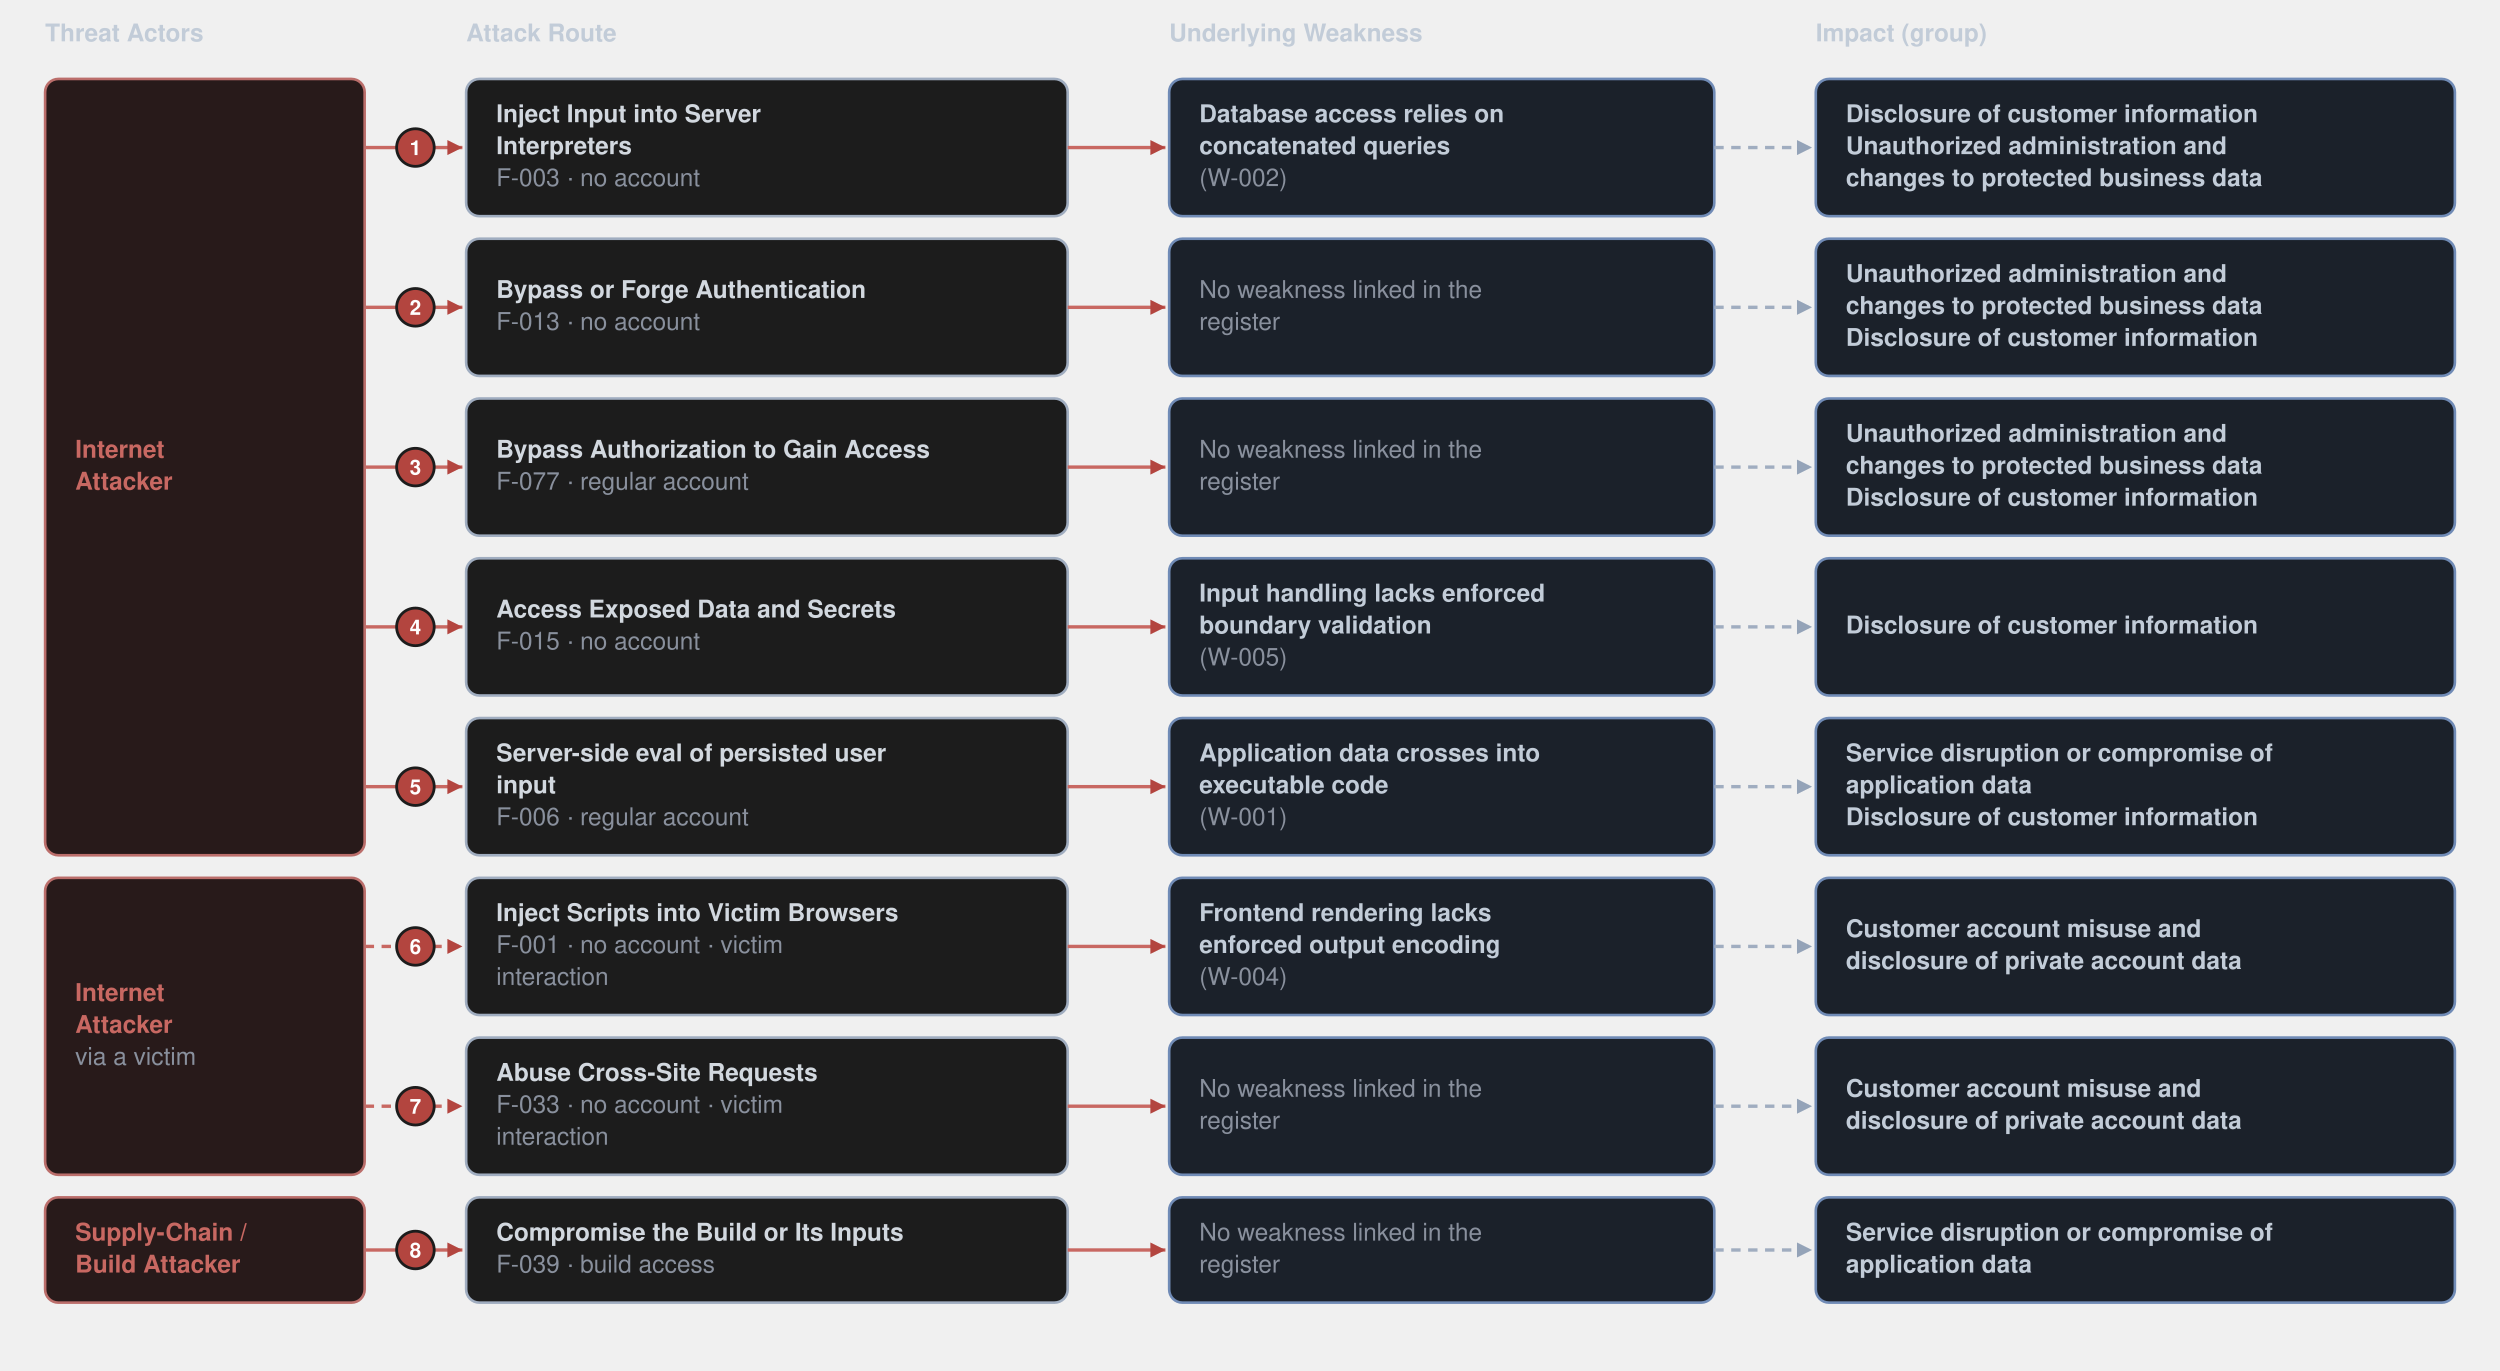
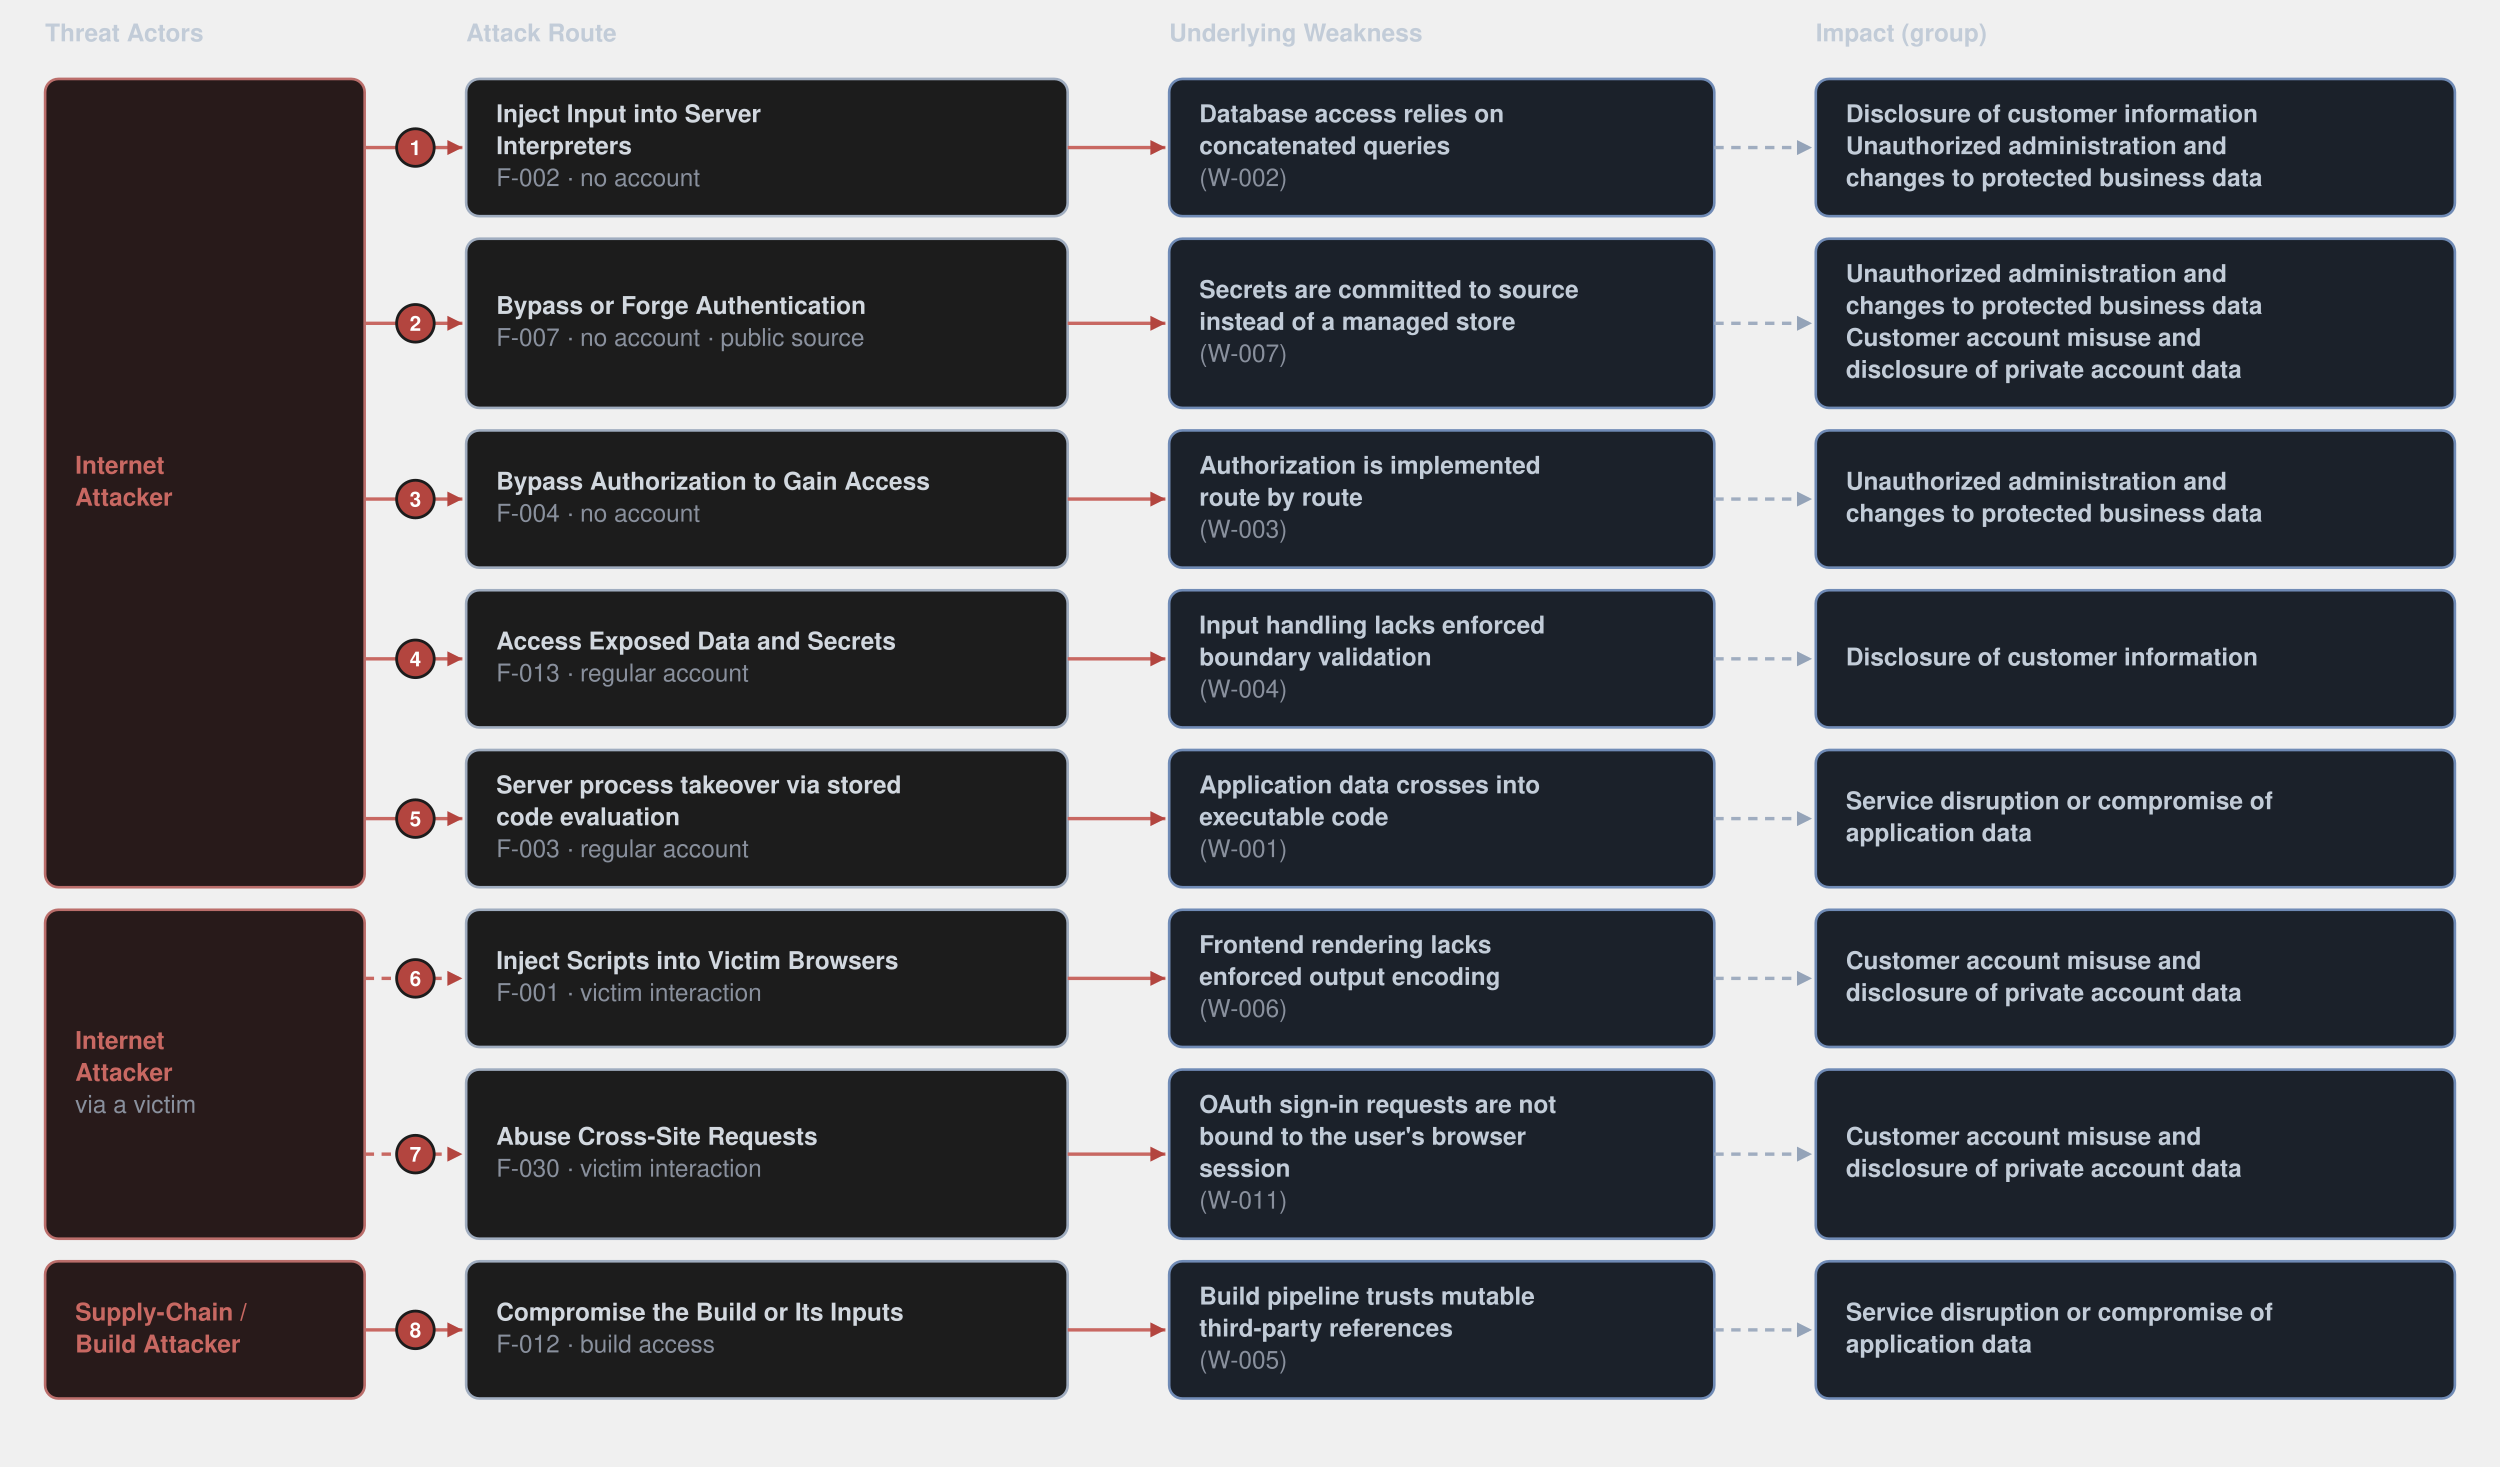
- <svg xmlns="http://www.w3.org/2000/svg" width="1330" height="729" viewBox="0 0 1330 729" font-family="Helvetica, Arial, sans-serif" data-figure2-version="2" data-glyphs="1 2 3 4 5 6 7 8" role="img" aria-labelledby="f2-title">
+ <svg xmlns="http://www.w3.org/2000/svg" width="1330" height="780" viewBox="0 0 1330 780" font-family="Helvetica, Arial, sans-serif" data-figure2-version="2" data-glyphs="1 2 3 4 5 6 7 8" role="img" aria-labelledby="f2-title">
  <defs>
    <marker id="f2-attack" viewBox="0 0 10 10" refX="10" refY="5" markerWidth="8" markerHeight="8" markerUnits="userSpaceOnUse" orient="auto">
      <path d="M0 0 L10 5 L0 10 z" fill="#b3453f" />
    </marker>
    <marker id="f2-consequence" viewBox="0 0 10 10" refX="10" refY="5" markerWidth="8" markerHeight="8" markerUnits="userSpaceOnUse" orient="auto">
      <path d="M0 0 L10 5 L0 10 z" fill="#94a3b8" />
    </marker>
  </defs>
  <text x="24" y="22" font-size="13" fill="#c2ccd8" font-weight="bold">Threat Actors</text>
  <text x="248" y="22" font-size="13" fill="#c2ccd8" font-weight="bold">Attack Route</text>
  <text x="622" y="22" font-size="13" fill="#c2ccd8" font-weight="bold">Underlying Weakness</text>
  <text x="966" y="22" font-size="13" fill="#c2ccd8" font-weight="bold">Impact (group)</text>
-   <g data-route-number="1" data-finding-id="F-003" data-weakness-ids="W-002">
+   <g data-route-number="1" data-finding-id="F-002" data-weakness-ids="W-002">
    <rect x="248" y="42" width="320" height="73" rx="7" fill="#1c1c1c" stroke="#a0adc0" stroke-width="1.4" data-column="1" />
    <text x="264" y="65.0" font-size="13" fill="#d2d8df" font-weight="bold">Inject Input into Server</text>
    <text x="264" y="82.0" font-size="13" fill="#d2d8df" font-weight="bold">Interpreters</text>
-     <text x="264" y="99.0" font-size="13" fill="#89909d" font-weight="normal">F-003 · no account</text>
+     <text x="264" y="99.0" font-size="13" fill="#89909d" font-weight="normal">F-002 · no account</text>
    <rect x="622" y="42" width="290" height="73" rx="7" fill="#1b212a" stroke="#708bb6" stroke-width="1.4" data-column="2" />
    <text x="638" y="65.0" font-size="13" fill="#c2ccd8" font-weight="bold">Database access relies on</text>
    <text x="638" y="82.0" font-size="13" fill="#c2ccd8" font-weight="bold">concatenated queries</text>
    <text x="638" y="99.0" font-size="13" fill="#89909d" font-weight="normal">(W-002)</text>
    <rect x="966" y="42" width="340" height="73" rx="7" fill="#1b212a" stroke="#708bb6" stroke-width="1.4" data-column="3" />
    <text x="982" y="65.0" font-size="13" fill="#c2ccd8" font-weight="bold">Disclosure of customer information</text>
    <text x="982" y="82.0" font-size="13" fill="#c2ccd8" font-weight="bold">Unauthorized administration and</text>
    <text x="982" y="99.0" font-size="13" fill="#c2ccd8" font-weight="bold">changes to protected business data</text>
    <path d="M194 78.5 H246" fill="none" stroke="#c86862" stroke-width="1.8" marker-end="url(#f2-attack)" />
    <path d="M568 78.5 H620" fill="none" stroke="#c86862" stroke-width="1.8" marker-end="url(#f2-attack)" />
    <path d="M912 78.5 H964" fill="none" stroke="#a0adc0" stroke-width="1.8" marker-end="url(#f2-consequence)" stroke-dasharray="5 4" />
    <circle cx="221.0" cy="78.5" r="10" fill="#b3453f" stroke="#1c1c1c" stroke-width="1.5" />
    <text x="221.0" y="82.5" font-size="11" fill="#ffffff" font-weight="bold" text-anchor="middle" data-badge-number="1">1</text>
  </g>
-   <g data-route-number="2" data-finding-id="F-013" data-weakness-ids="">
-     <rect x="248" y="127" width="320" height="73" rx="7" fill="#1c1c1c" stroke="#a0adc0" stroke-width="1.4" data-column="1" />
-     <text x="264" y="158.5" font-size="13" fill="#d2d8df" font-weight="bold">Bypass or Forge Authentication</text>
-     <text x="264" y="175.5" font-size="13" fill="#89909d" font-weight="normal">F-013 · no account</text>
-     <rect x="622" y="127" width="290" height="73" rx="7" fill="#1b212a" stroke="#708bb6" stroke-width="1.4" data-column="2" />
-     <text x="638" y="158.5" font-size="13" fill="#89909d" font-weight="normal">No weakness linked in the</text>
-     <text x="638" y="175.5" font-size="13" fill="#89909d" font-weight="normal">register</text>
-     <rect x="966" y="127" width="340" height="73" rx="7" fill="#1b212a" stroke="#708bb6" stroke-width="1.4" data-column="3" />
+   <g data-route-number="2" data-finding-id="F-007" data-weakness-ids="W-007">
+     <rect x="248" y="127" width="320" height="90" rx="7" fill="#1c1c1c" stroke="#a0adc0" stroke-width="1.4" data-column="1" />
+     <text x="264" y="167.0" font-size="13" fill="#d2d8df" font-weight="bold">Bypass or Forge Authentication</text>
+     <text x="264" y="184.0" font-size="13" fill="#89909d" font-weight="normal">F-007 · no account · public source</text>
+     <rect x="622" y="127" width="290" height="90" rx="7" fill="#1b212a" stroke="#708bb6" stroke-width="1.4" data-column="2" />
+     <text x="638" y="158.5" font-size="13" fill="#c2ccd8" font-weight="bold">Secrets are committed to source</text>
+     <text x="638" y="175.5" font-size="13" fill="#c2ccd8" font-weight="bold">instead of a managed store</text>
+     <text x="638" y="192.5" font-size="13" fill="#89909d" font-weight="normal">(W-007)</text>
+     <rect x="966" y="127" width="340" height="90" rx="7" fill="#1b212a" stroke="#708bb6" stroke-width="1.4" data-column="3" />
    <text x="982" y="150.0" font-size="13" fill="#c2ccd8" font-weight="bold">Unauthorized administration and</text>
    <text x="982" y="167.0" font-size="13" fill="#c2ccd8" font-weight="bold">changes to protected business data</text>
-     <text x="982" y="184.0" font-size="13" fill="#c2ccd8" font-weight="bold">Disclosure of customer information</text>
-     <path d="M194 163.5 H246" fill="none" stroke="#c86862" stroke-width="1.8" marker-end="url(#f2-attack)" />
-     <path d="M568 163.5 H620" fill="none" stroke="#c86862" stroke-width="1.8" marker-end="url(#f2-attack)" />
-     <path d="M912 163.5 H964" fill="none" stroke="#a0adc0" stroke-width="1.8" marker-end="url(#f2-consequence)" stroke-dasharray="5 4" />
-     <circle cx="221.0" cy="163.5" r="10" fill="#b3453f" stroke="#1c1c1c" stroke-width="1.5" />
-     <text x="221.0" y="167.5" font-size="11" fill="#ffffff" font-weight="bold" text-anchor="middle" data-badge-number="2">2</text>
+     <text x="982" y="184.0" font-size="13" fill="#c2ccd8" font-weight="bold">Customer account misuse and</text>
+     <text x="982" y="201.0" font-size="13" fill="#c2ccd8" font-weight="bold">disclosure of private account data</text>
+     <path d="M194 172.0 H246" fill="none" stroke="#c86862" stroke-width="1.8" marker-end="url(#f2-attack)" />
+     <path d="M568 172.0 H620" fill="none" stroke="#c86862" stroke-width="1.8" marker-end="url(#f2-attack)" />
+     <path d="M912 172.0 H964" fill="none" stroke="#a0adc0" stroke-width="1.8" marker-end="url(#f2-consequence)" stroke-dasharray="5 4" />
+     <circle cx="221.0" cy="172.0" r="10" fill="#b3453f" stroke="#1c1c1c" stroke-width="1.5" />
+     <text x="221.0" y="176.0" font-size="11" fill="#ffffff" font-weight="bold" text-anchor="middle" data-badge-number="2">2</text>
  </g>
-   <g data-route-number="3" data-finding-id="F-077" data-weakness-ids="">
-     <rect x="248" y="212" width="320" height="73" rx="7" fill="#1c1c1c" stroke="#a0adc0" stroke-width="1.4" data-column="1" />
-     <text x="264" y="243.5" font-size="13" fill="#d2d8df" font-weight="bold">Bypass Authorization to Gain Access</text>
-     <text x="264" y="260.5" font-size="13" fill="#89909d" font-weight="normal">F-077 · regular account</text>
-     <rect x="622" y="212" width="290" height="73" rx="7" fill="#1b212a" stroke="#708bb6" stroke-width="1.4" data-column="2" />
-     <text x="638" y="243.5" font-size="13" fill="#89909d" font-weight="normal">No weakness linked in the</text>
-     <text x="638" y="260.5" font-size="13" fill="#89909d" font-weight="normal">register</text>
-     <rect x="966" y="212" width="340" height="73" rx="7" fill="#1b212a" stroke="#708bb6" stroke-width="1.4" data-column="3" />
-     <text x="982" y="235.0" font-size="13" fill="#c2ccd8" font-weight="bold">Unauthorized administration and</text>
-     <text x="982" y="252.0" font-size="13" fill="#c2ccd8" font-weight="bold">changes to protected business data</text>
-     <text x="982" y="269.0" font-size="13" fill="#c2ccd8" font-weight="bold">Disclosure of customer information</text>
-     <path d="M194 248.5 H246" fill="none" stroke="#c86862" stroke-width="1.8" marker-end="url(#f2-attack)" />
-     <path d="M568 248.5 H620" fill="none" stroke="#c86862" stroke-width="1.8" marker-end="url(#f2-attack)" />
-     <path d="M912 248.5 H964" fill="none" stroke="#a0adc0" stroke-width="1.8" marker-end="url(#f2-consequence)" stroke-dasharray="5 4" />
-     <circle cx="221.0" cy="248.5" r="10" fill="#b3453f" stroke="#1c1c1c" stroke-width="1.5" />
-     <text x="221.0" y="252.5" font-size="11" fill="#ffffff" font-weight="bold" text-anchor="middle" data-badge-number="3">3</text>
+   <g data-route-number="3" data-finding-id="F-004" data-weakness-ids="W-003">
+     <rect x="248" y="229" width="320" height="73" rx="7" fill="#1c1c1c" stroke="#a0adc0" stroke-width="1.4" data-column="1" />
+     <text x="264" y="260.5" font-size="13" fill="#d2d8df" font-weight="bold">Bypass Authorization to Gain Access</text>
+     <text x="264" y="277.5" font-size="13" fill="#89909d" font-weight="normal">F-004 · no account</text>
+     <rect x="622" y="229" width="290" height="73" rx="7" fill="#1b212a" stroke="#708bb6" stroke-width="1.4" data-column="2" />
+     <text x="638" y="252.0" font-size="13" fill="#c2ccd8" font-weight="bold">Authorization is implemented</text>
+     <text x="638" y="269.0" font-size="13" fill="#c2ccd8" font-weight="bold">route by route</text>
+     <text x="638" y="286.0" font-size="13" fill="#89909d" font-weight="normal">(W-003)</text>
+     <rect x="966" y="229" width="340" height="73" rx="7" fill="#1b212a" stroke="#708bb6" stroke-width="1.4" data-column="3" />
+     <text x="982" y="260.5" font-size="13" fill="#c2ccd8" font-weight="bold">Unauthorized administration and</text>
+     <text x="982" y="277.5" font-size="13" fill="#c2ccd8" font-weight="bold">changes to protected business data</text>
+     <path d="M194 265.5 H246" fill="none" stroke="#c86862" stroke-width="1.8" marker-end="url(#f2-attack)" />
+     <path d="M568 265.5 H620" fill="none" stroke="#c86862" stroke-width="1.8" marker-end="url(#f2-attack)" />
+     <path d="M912 265.5 H964" fill="none" stroke="#a0adc0" stroke-width="1.8" marker-end="url(#f2-consequence)" stroke-dasharray="5 4" />
+     <circle cx="221.0" cy="265.5" r="10" fill="#b3453f" stroke="#1c1c1c" stroke-width="1.5" />
+     <text x="221.0" y="269.5" font-size="11" fill="#ffffff" font-weight="bold" text-anchor="middle" data-badge-number="3">3</text>
  </g>
-   <g data-route-number="4" data-finding-id="F-015" data-weakness-ids="W-005">
-     <rect x="248" y="297" width="320" height="73" rx="7" fill="#1c1c1c" stroke="#a0adc0" stroke-width="1.4" data-column="1" />
-     <text x="264" y="328.5" font-size="13" fill="#d2d8df" font-weight="bold">Access Exposed Data and Secrets</text>
-     <text x="264" y="345.5" font-size="13" fill="#89909d" font-weight="normal">F-015 · no account</text>
-     <rect x="622" y="297" width="290" height="73" rx="7" fill="#1b212a" stroke="#708bb6" stroke-width="1.4" data-column="2" />
-     <text x="638" y="320.0" font-size="13" fill="#c2ccd8" font-weight="bold">Input handling lacks enforced</text>
-     <text x="638" y="337.0" font-size="13" fill="#c2ccd8" font-weight="bold">boundary validation</text>
-     <text x="638" y="354.0" font-size="13" fill="#89909d" font-weight="normal">(W-005)</text>
-     <rect x="966" y="297" width="340" height="73" rx="7" fill="#1b212a" stroke="#708bb6" stroke-width="1.4" data-column="3" />
-     <text x="982" y="337.0" font-size="13" fill="#c2ccd8" font-weight="bold">Disclosure of customer information</text>
-     <path d="M194 333.5 H246" fill="none" stroke="#c86862" stroke-width="1.8" marker-end="url(#f2-attack)" />
-     <path d="M568 333.5 H620" fill="none" stroke="#c86862" stroke-width="1.8" marker-end="url(#f2-attack)" />
-     <path d="M912 333.5 H964" fill="none" stroke="#a0adc0" stroke-width="1.8" marker-end="url(#f2-consequence)" stroke-dasharray="5 4" />
-     <circle cx="221.0" cy="333.5" r="10" fill="#b3453f" stroke="#1c1c1c" stroke-width="1.5" />
-     <text x="221.0" y="337.5" font-size="11" fill="#ffffff" font-weight="bold" text-anchor="middle" data-badge-number="4">4</text>
+   <g data-route-number="4" data-finding-id="F-013" data-weakness-ids="W-004">
+     <rect x="248" y="314" width="320" height="73" rx="7" fill="#1c1c1c" stroke="#a0adc0" stroke-width="1.4" data-column="1" />
+     <text x="264" y="345.5" font-size="13" fill="#d2d8df" font-weight="bold">Access Exposed Data and Secrets</text>
+     <text x="264" y="362.5" font-size="13" fill="#89909d" font-weight="normal">F-013 · regular account</text>
+     <rect x="622" y="314" width="290" height="73" rx="7" fill="#1b212a" stroke="#708bb6" stroke-width="1.4" data-column="2" />
+     <text x="638" y="337.0" font-size="13" fill="#c2ccd8" font-weight="bold">Input handling lacks enforced</text>
+     <text x="638" y="354.0" font-size="13" fill="#c2ccd8" font-weight="bold">boundary validation</text>
+     <text x="638" y="371.0" font-size="13" fill="#89909d" font-weight="normal">(W-004)</text>
+     <rect x="966" y="314" width="340" height="73" rx="7" fill="#1b212a" stroke="#708bb6" stroke-width="1.4" data-column="3" />
+     <text x="982" y="354.0" font-size="13" fill="#c2ccd8" font-weight="bold">Disclosure of customer information</text>
+     <path d="M194 350.5 H246" fill="none" stroke="#c86862" stroke-width="1.8" marker-end="url(#f2-attack)" />
+     <path d="M568 350.5 H620" fill="none" stroke="#c86862" stroke-width="1.8" marker-end="url(#f2-attack)" />
+     <path d="M912 350.5 H964" fill="none" stroke="#a0adc0" stroke-width="1.8" marker-end="url(#f2-consequence)" stroke-dasharray="5 4" />
+     <circle cx="221.0" cy="350.5" r="10" fill="#b3453f" stroke="#1c1c1c" stroke-width="1.5" />
+     <text x="221.0" y="354.5" font-size="11" fill="#ffffff" font-weight="bold" text-anchor="middle" data-badge-number="4">4</text>
  </g>
-   <g data-route-number="5" data-finding-id="F-006" data-weakness-ids="W-001">
-     <rect x="248" y="382" width="320" height="73" rx="7" fill="#1c1c1c" stroke="#a0adc0" stroke-width="1.4" data-column="1" />
-     <text x="264" y="405.0" font-size="13" fill="#d2d8df" font-weight="bold">Server-side eval of persisted user</text>
-     <text x="264" y="422.0" font-size="13" fill="#d2d8df" font-weight="bold">input</text>
-     <text x="264" y="439.0" font-size="13" fill="#89909d" font-weight="normal">F-006 · regular account</text>
-     <rect x="622" y="382" width="290" height="73" rx="7" fill="#1b212a" stroke="#708bb6" stroke-width="1.4" data-column="2" />
-     <text x="638" y="405.0" font-size="13" fill="#c2ccd8" font-weight="bold">Application data crosses into</text>
-     <text x="638" y="422.0" font-size="13" fill="#c2ccd8" font-weight="bold">executable code</text>
-     <text x="638" y="439.0" font-size="13" fill="#89909d" font-weight="normal">(W-001)</text>
-     <rect x="966" y="382" width="340" height="73" rx="7" fill="#1b212a" stroke="#708bb6" stroke-width="1.4" data-column="3" />
-     <text x="982" y="405.0" font-size="13" fill="#c2ccd8" font-weight="bold">Service disruption or compromise of</text>
-     <text x="982" y="422.0" font-size="13" fill="#c2ccd8" font-weight="bold">application data</text>
-     <text x="982" y="439.0" font-size="13" fill="#c2ccd8" font-weight="bold">Disclosure of customer information</text>
-     <path d="M194 418.5 H246" fill="none" stroke="#c86862" stroke-width="1.8" marker-end="url(#f2-attack)" />
-     <path d="M568 418.5 H620" fill="none" stroke="#c86862" stroke-width="1.8" marker-end="url(#f2-attack)" />
-     <path d="M912 418.5 H964" fill="none" stroke="#a0adc0" stroke-width="1.8" marker-end="url(#f2-consequence)" stroke-dasharray="5 4" />
-     <circle cx="221.0" cy="418.5" r="10" fill="#b3453f" stroke="#1c1c1c" stroke-width="1.5" />
-     <text x="221.0" y="422.5" font-size="11" fill="#ffffff" font-weight="bold" text-anchor="middle" data-badge-number="5">5</text>
+   <g data-route-number="5" data-finding-id="F-003" data-weakness-ids="W-001">
+     <rect x="248" y="399" width="320" height="73" rx="7" fill="#1c1c1c" stroke="#a0adc0" stroke-width="1.4" data-column="1" />
+     <text x="264" y="422.0" font-size="13" fill="#d2d8df" font-weight="bold">Server process takeover via stored</text>
+     <text x="264" y="439.0" font-size="13" fill="#d2d8df" font-weight="bold">code evaluation</text>
+     <text x="264" y="456.0" font-size="13" fill="#89909d" font-weight="normal">F-003 · regular account</text>
+     <rect x="622" y="399" width="290" height="73" rx="7" fill="#1b212a" stroke="#708bb6" stroke-width="1.4" data-column="2" />
+     <text x="638" y="422.0" font-size="13" fill="#c2ccd8" font-weight="bold">Application data crosses into</text>
+     <text x="638" y="439.0" font-size="13" fill="#c2ccd8" font-weight="bold">executable code</text>
+     <text x="638" y="456.0" font-size="13" fill="#89909d" font-weight="normal">(W-001)</text>
+     <rect x="966" y="399" width="340" height="73" rx="7" fill="#1b212a" stroke="#708bb6" stroke-width="1.4" data-column="3" />
+     <text x="982" y="430.5" font-size="13" fill="#c2ccd8" font-weight="bold">Service disruption or compromise of</text>
+     <text x="982" y="447.5" font-size="13" fill="#c2ccd8" font-weight="bold">application data</text>
+     <path d="M194 435.5 H246" fill="none" stroke="#c86862" stroke-width="1.8" marker-end="url(#f2-attack)" />
+     <path d="M568 435.5 H620" fill="none" stroke="#c86862" stroke-width="1.8" marker-end="url(#f2-attack)" />
+     <path d="M912 435.5 H964" fill="none" stroke="#a0adc0" stroke-width="1.8" marker-end="url(#f2-consequence)" stroke-dasharray="5 4" />
+     <circle cx="221.0" cy="435.5" r="10" fill="#b3453f" stroke="#1c1c1c" stroke-width="1.5" />
+     <text x="221.0" y="439.5" font-size="11" fill="#ffffff" font-weight="bold" text-anchor="middle" data-badge-number="5">5</text>
  </g>
-   <g data-route-number="6" data-finding-id="F-001" data-weakness-ids="W-004">
-     <rect x="248" y="467" width="320" height="73" rx="7" fill="#1c1c1c" stroke="#a0adc0" stroke-width="1.4" data-column="1" />
-     <text x="264" y="490.0" font-size="13" fill="#d2d8df" font-weight="bold">Inject Scripts into Victim Browsers</text>
-     <text x="264" y="507.0" font-size="13" fill="#89909d" font-weight="normal">F-001 · no account · victim</text>
-     <text x="264" y="524.0" font-size="13" fill="#89909d" font-weight="normal">interaction</text>
-     <rect x="622" y="467" width="290" height="73" rx="7" fill="#1b212a" stroke="#708bb6" stroke-width="1.4" data-column="2" />
-     <text x="638" y="490.0" font-size="13" fill="#c2ccd8" font-weight="bold">Frontend rendering lacks</text>
-     <text x="638" y="507.0" font-size="13" fill="#c2ccd8" font-weight="bold">enforced output encoding</text>
-     <text x="638" y="524.0" font-size="13" fill="#89909d" font-weight="normal">(W-004)</text>
-     <rect x="966" y="467" width="340" height="73" rx="7" fill="#1b212a" stroke="#708bb6" stroke-width="1.4" data-column="3" />
-     <text x="982" y="498.5" font-size="13" fill="#c2ccd8" font-weight="bold">Customer account misuse and</text>
-     <text x="982" y="515.5" font-size="13" fill="#c2ccd8" font-weight="bold">disclosure of private account data</text>
-     <path d="M194 503.5 H246" fill="none" stroke="#c86862" stroke-width="1.8" marker-end="url(#f2-attack)" stroke-dasharray="5 4" />
-     <path d="M568 503.5 H620" fill="none" stroke="#c86862" stroke-width="1.8" marker-end="url(#f2-attack)" />
-     <path d="M912 503.5 H964" fill="none" stroke="#a0adc0" stroke-width="1.8" marker-end="url(#f2-consequence)" stroke-dasharray="5 4" />
-     <circle cx="221.0" cy="503.5" r="10" fill="#b3453f" stroke="#1c1c1c" stroke-width="1.5" />
-     <text x="221.0" y="507.5" font-size="11" fill="#ffffff" font-weight="bold" text-anchor="middle" data-badge-number="6">6</text>
+   <g data-route-number="6" data-finding-id="F-001" data-weakness-ids="W-006">
+     <rect x="248" y="484" width="320" height="73" rx="7" fill="#1c1c1c" stroke="#a0adc0" stroke-width="1.4" data-column="1" />
+     <text x="264" y="515.5" font-size="13" fill="#d2d8df" font-weight="bold">Inject Scripts into Victim Browsers</text>
+     <text x="264" y="532.5" font-size="13" fill="#89909d" font-weight="normal">F-001 · victim interaction</text>
+     <rect x="622" y="484" width="290" height="73" rx="7" fill="#1b212a" stroke="#708bb6" stroke-width="1.4" data-column="2" />
+     <text x="638" y="507.0" font-size="13" fill="#c2ccd8" font-weight="bold">Frontend rendering lacks</text>
+     <text x="638" y="524.0" font-size="13" fill="#c2ccd8" font-weight="bold">enforced output encoding</text>
+     <text x="638" y="541.0" font-size="13" fill="#89909d" font-weight="normal">(W-006)</text>
+     <rect x="966" y="484" width="340" height="73" rx="7" fill="#1b212a" stroke="#708bb6" stroke-width="1.4" data-column="3" />
+     <text x="982" y="515.5" font-size="13" fill="#c2ccd8" font-weight="bold">Customer account misuse and</text>
+     <text x="982" y="532.5" font-size="13" fill="#c2ccd8" font-weight="bold">disclosure of private account data</text>
+     <path d="M194 520.5 H246" fill="none" stroke="#c86862" stroke-width="1.8" marker-end="url(#f2-attack)" stroke-dasharray="5 4" />
+     <path d="M568 520.5 H620" fill="none" stroke="#c86862" stroke-width="1.8" marker-end="url(#f2-attack)" />
+     <path d="M912 520.5 H964" fill="none" stroke="#a0adc0" stroke-width="1.8" marker-end="url(#f2-consequence)" stroke-dasharray="5 4" />
+     <circle cx="221.0" cy="520.5" r="10" fill="#b3453f" stroke="#1c1c1c" stroke-width="1.5" />
+     <text x="221.0" y="524.5" font-size="11" fill="#ffffff" font-weight="bold" text-anchor="middle" data-badge-number="6">6</text>
  </g>
-   <g data-route-number="7" data-finding-id="F-033" data-weakness-ids="">
-     <rect x="248" y="552" width="320" height="73" rx="7" fill="#1c1c1c" stroke="#a0adc0" stroke-width="1.4" data-column="1" />
-     <text x="264" y="575.0" font-size="13" fill="#d2d8df" font-weight="bold">Abuse Cross-Site Requests</text>
-     <text x="264" y="592.0" font-size="13" fill="#89909d" font-weight="normal">F-033 · no account · victim</text>
-     <text x="264" y="609.0" font-size="13" fill="#89909d" font-weight="normal">interaction</text>
-     <rect x="622" y="552" width="290" height="73" rx="7" fill="#1b212a" stroke="#708bb6" stroke-width="1.4" data-column="2" />
-     <text x="638" y="583.5" font-size="13" fill="#89909d" font-weight="normal">No weakness linked in the</text>
-     <text x="638" y="600.5" font-size="13" fill="#89909d" font-weight="normal">register</text>
-     <rect x="966" y="552" width="340" height="73" rx="7" fill="#1b212a" stroke="#708bb6" stroke-width="1.4" data-column="3" />
-     <text x="982" y="583.5" font-size="13" fill="#c2ccd8" font-weight="bold">Customer account misuse and</text>
-     <text x="982" y="600.5" font-size="13" fill="#c2ccd8" font-weight="bold">disclosure of private account data</text>
-     <path d="M194 588.5 H246" fill="none" stroke="#c86862" stroke-width="1.8" marker-end="url(#f2-attack)" stroke-dasharray="5 4" />
-     <path d="M568 588.5 H620" fill="none" stroke="#c86862" stroke-width="1.8" marker-end="url(#f2-attack)" />
-     <path d="M912 588.5 H964" fill="none" stroke="#a0adc0" stroke-width="1.8" marker-end="url(#f2-consequence)" stroke-dasharray="5 4" />
-     <circle cx="221.0" cy="588.5" r="10" fill="#b3453f" stroke="#1c1c1c" stroke-width="1.5" />
-     <text x="221.0" y="592.5" font-size="11" fill="#ffffff" font-weight="bold" text-anchor="middle" data-badge-number="7">7</text>
+   <g data-route-number="7" data-finding-id="F-030" data-weakness-ids="W-011">
+     <rect x="248" y="569" width="320" height="90" rx="7" fill="#1c1c1c" stroke="#a0adc0" stroke-width="1.4" data-column="1" />
+     <text x="264" y="609.0" font-size="13" fill="#d2d8df" font-weight="bold">Abuse Cross-Site Requests</text>
+     <text x="264" y="626.0" font-size="13" fill="#89909d" font-weight="normal">F-030 · victim interaction</text>
+     <rect x="622" y="569" width="290" height="90" rx="7" fill="#1b212a" stroke="#708bb6" stroke-width="1.4" data-column="2" />
+     <text x="638" y="592.0" font-size="13" fill="#c2ccd8" font-weight="bold">OAuth sign-in requests are not</text>
+     <text x="638" y="609.0" font-size="13" fill="#c2ccd8" font-weight="bold">bound to the user's browser</text>
+     <text x="638" y="626.0" font-size="13" fill="#c2ccd8" font-weight="bold">session</text>
+     <text x="638" y="643.0" font-size="13" fill="#89909d" font-weight="normal">(W-011)</text>
+     <rect x="966" y="569" width="340" height="90" rx="7" fill="#1b212a" stroke="#708bb6" stroke-width="1.4" data-column="3" />
+     <text x="982" y="609.0" font-size="13" fill="#c2ccd8" font-weight="bold">Customer account misuse and</text>
+     <text x="982" y="626.0" font-size="13" fill="#c2ccd8" font-weight="bold">disclosure of private account data</text>
+     <path d="M194 614.0 H246" fill="none" stroke="#c86862" stroke-width="1.8" marker-end="url(#f2-attack)" stroke-dasharray="5 4" />
+     <path d="M568 614.0 H620" fill="none" stroke="#c86862" stroke-width="1.8" marker-end="url(#f2-attack)" />
+     <path d="M912 614.0 H964" fill="none" stroke="#a0adc0" stroke-width="1.8" marker-end="url(#f2-consequence)" stroke-dasharray="5 4" />
+     <circle cx="221.0" cy="614.0" r="10" fill="#b3453f" stroke="#1c1c1c" stroke-width="1.5" />
+     <text x="221.0" y="618.0" font-size="11" fill="#ffffff" font-weight="bold" text-anchor="middle" data-badge-number="7">7</text>
  </g>
-   <g data-route-number="8" data-finding-id="F-039" data-weakness-ids="">
-     <rect x="248" y="637" width="320" height="56" rx="7" fill="#1c1c1c" stroke="#a0adc0" stroke-width="1.4" data-column="1" />
-     <text x="264" y="660.0" font-size="13" fill="#d2d8df" font-weight="bold">Compromise the Build or Its Inputs</text>
-     <text x="264" y="677.0" font-size="13" fill="#89909d" font-weight="normal">F-039 · build access</text>
-     <rect x="622" y="637" width="290" height="56" rx="7" fill="#1b212a" stroke="#708bb6" stroke-width="1.4" data-column="2" />
-     <text x="638" y="660.0" font-size="13" fill="#89909d" font-weight="normal">No weakness linked in the</text>
-     <text x="638" y="677.0" font-size="13" fill="#89909d" font-weight="normal">register</text>
-     <rect x="966" y="637" width="340" height="56" rx="7" fill="#1b212a" stroke="#708bb6" stroke-width="1.4" data-column="3" />
-     <text x="982" y="660.0" font-size="13" fill="#c2ccd8" font-weight="bold">Service disruption or compromise of</text>
-     <text x="982" y="677.0" font-size="13" fill="#c2ccd8" font-weight="bold">application data</text>
-     <path d="M194 665.0 H246" fill="none" stroke="#c86862" stroke-width="1.8" marker-end="url(#f2-attack)" />
-     <path d="M568 665.0 H620" fill="none" stroke="#c86862" stroke-width="1.8" marker-end="url(#f2-attack)" />
-     <path d="M912 665.0 H964" fill="none" stroke="#a0adc0" stroke-width="1.8" marker-end="url(#f2-consequence)" stroke-dasharray="5 4" />
-     <circle cx="221.0" cy="665.0" r="10" fill="#b3453f" stroke="#1c1c1c" stroke-width="1.5" />
-     <text x="221.0" y="669.0" font-size="11" fill="#ffffff" font-weight="bold" text-anchor="middle" data-badge-number="8">8</text>
+   <g data-route-number="8" data-finding-id="F-012" data-weakness-ids="W-005">
+     <rect x="248" y="671" width="320" height="73" rx="7" fill="#1c1c1c" stroke="#a0adc0" stroke-width="1.4" data-column="1" />
+     <text x="264" y="702.5" font-size="13" fill="#d2d8df" font-weight="bold">Compromise the Build or Its Inputs</text>
+     <text x="264" y="719.5" font-size="13" fill="#89909d" font-weight="normal">F-012 · build access</text>
+     <rect x="622" y="671" width="290" height="73" rx="7" fill="#1b212a" stroke="#708bb6" stroke-width="1.4" data-column="2" />
+     <text x="638" y="694.0" font-size="13" fill="#c2ccd8" font-weight="bold">Build pipeline trusts mutable</text>
+     <text x="638" y="711.0" font-size="13" fill="#c2ccd8" font-weight="bold">third-party references</text>
+     <text x="638" y="728.0" font-size="13" fill="#89909d" font-weight="normal">(W-005)</text>
+     <rect x="966" y="671" width="340" height="73" rx="7" fill="#1b212a" stroke="#708bb6" stroke-width="1.4" data-column="3" />
+     <text x="982" y="702.5" font-size="13" fill="#c2ccd8" font-weight="bold">Service disruption or compromise of</text>
+     <text x="982" y="719.5" font-size="13" fill="#c2ccd8" font-weight="bold">application data</text>
+     <path d="M194 707.5 H246" fill="none" stroke="#c86862" stroke-width="1.8" marker-end="url(#f2-attack)" />
+     <path d="M568 707.5 H620" fill="none" stroke="#c86862" stroke-width="1.8" marker-end="url(#f2-attack)" />
+     <path d="M912 707.5 H964" fill="none" stroke="#a0adc0" stroke-width="1.8" marker-end="url(#f2-consequence)" stroke-dasharray="5 4" />
+     <circle cx="221.0" cy="707.5" r="10" fill="#b3453f" stroke="#1c1c1c" stroke-width="1.5" />
+     <text x="221.0" y="711.5" font-size="11" fill="#ffffff" font-weight="bold" text-anchor="middle" data-badge-number="8">8</text>
  </g>
  <g data-actor-card="internet-anon" data-actor-victim="false" data-actor-routes="1 2 3 4 5">
-     <rect x="24" y="42" width="170" height="413" rx="7" fill="#281a1a" stroke="#bb6e6b" stroke-width="1.4" data-column="0" />
-     <text x="40" y="243.5" font-size="13" fill="#c86862" font-weight="bold">Internet</text>
-     <text x="40" y="260.5" font-size="13" fill="#c86862" font-weight="bold">Attacker</text>
+     <rect x="24" y="42" width="170" height="430" rx="7" fill="#281a1a" stroke="#bb6e6b" stroke-width="1.4" data-column="0" />
+     <text x="40" y="252.0" font-size="13" fill="#c86862" font-weight="bold">Internet</text>
+     <text x="40" y="269.0" font-size="13" fill="#c86862" font-weight="bold">Attacker</text>
  </g>
  <g data-actor-card="internet-anon" data-actor-victim="true" data-actor-routes="6 7">
-     <rect x="24" y="467" width="170" height="158" rx="7" fill="#281a1a" stroke="#bb6e6b" stroke-width="1.4" data-column="0" />
-     <text x="40" y="532.5" font-size="13" fill="#c86862" font-weight="bold">Internet</text>
-     <text x="40" y="549.5" font-size="13" fill="#c86862" font-weight="bold">Attacker</text>
-     <text x="40" y="566.5" font-size="13" fill="#89909d" font-weight="normal">via a victim</text>
+     <rect x="24" y="484" width="170" height="175" rx="7" fill="#281a1a" stroke="#bb6e6b" stroke-width="1.4" data-column="0" />
+     <text x="40" y="558.0" font-size="13" fill="#c86862" font-weight="bold">Internet</text>
+     <text x="40" y="575.0" font-size="13" fill="#c86862" font-weight="bold">Attacker</text>
+     <text x="40" y="592.0" font-size="13" fill="#89909d" font-weight="normal">via a victim</text>
  </g>
  <g data-actor-card="build-time" data-actor-victim="false" data-actor-routes="8">
-     <rect x="24" y="637" width="170" height="56" rx="7" fill="#281a1a" stroke="#bb6e6b" stroke-width="1.4" data-column="0" />
-     <text x="40" y="660.0" font-size="13" fill="#c86862" font-weight="bold">Supply-Chain /</text>
-     <text x="40" y="677.0" font-size="13" fill="#c86862" font-weight="bold">Build Attacker</text>
+     <rect x="24" y="671" width="170" height="73" rx="7" fill="#281a1a" stroke="#bb6e6b" stroke-width="1.4" data-column="0" />
+     <text x="40" y="702.5" font-size="13" fill="#c86862" font-weight="bold">Supply-Chain /</text>
+     <text x="40" y="719.5" font-size="13" fill="#c86862" font-weight="bold">Build Attacker</text>
  </g>
</svg>
